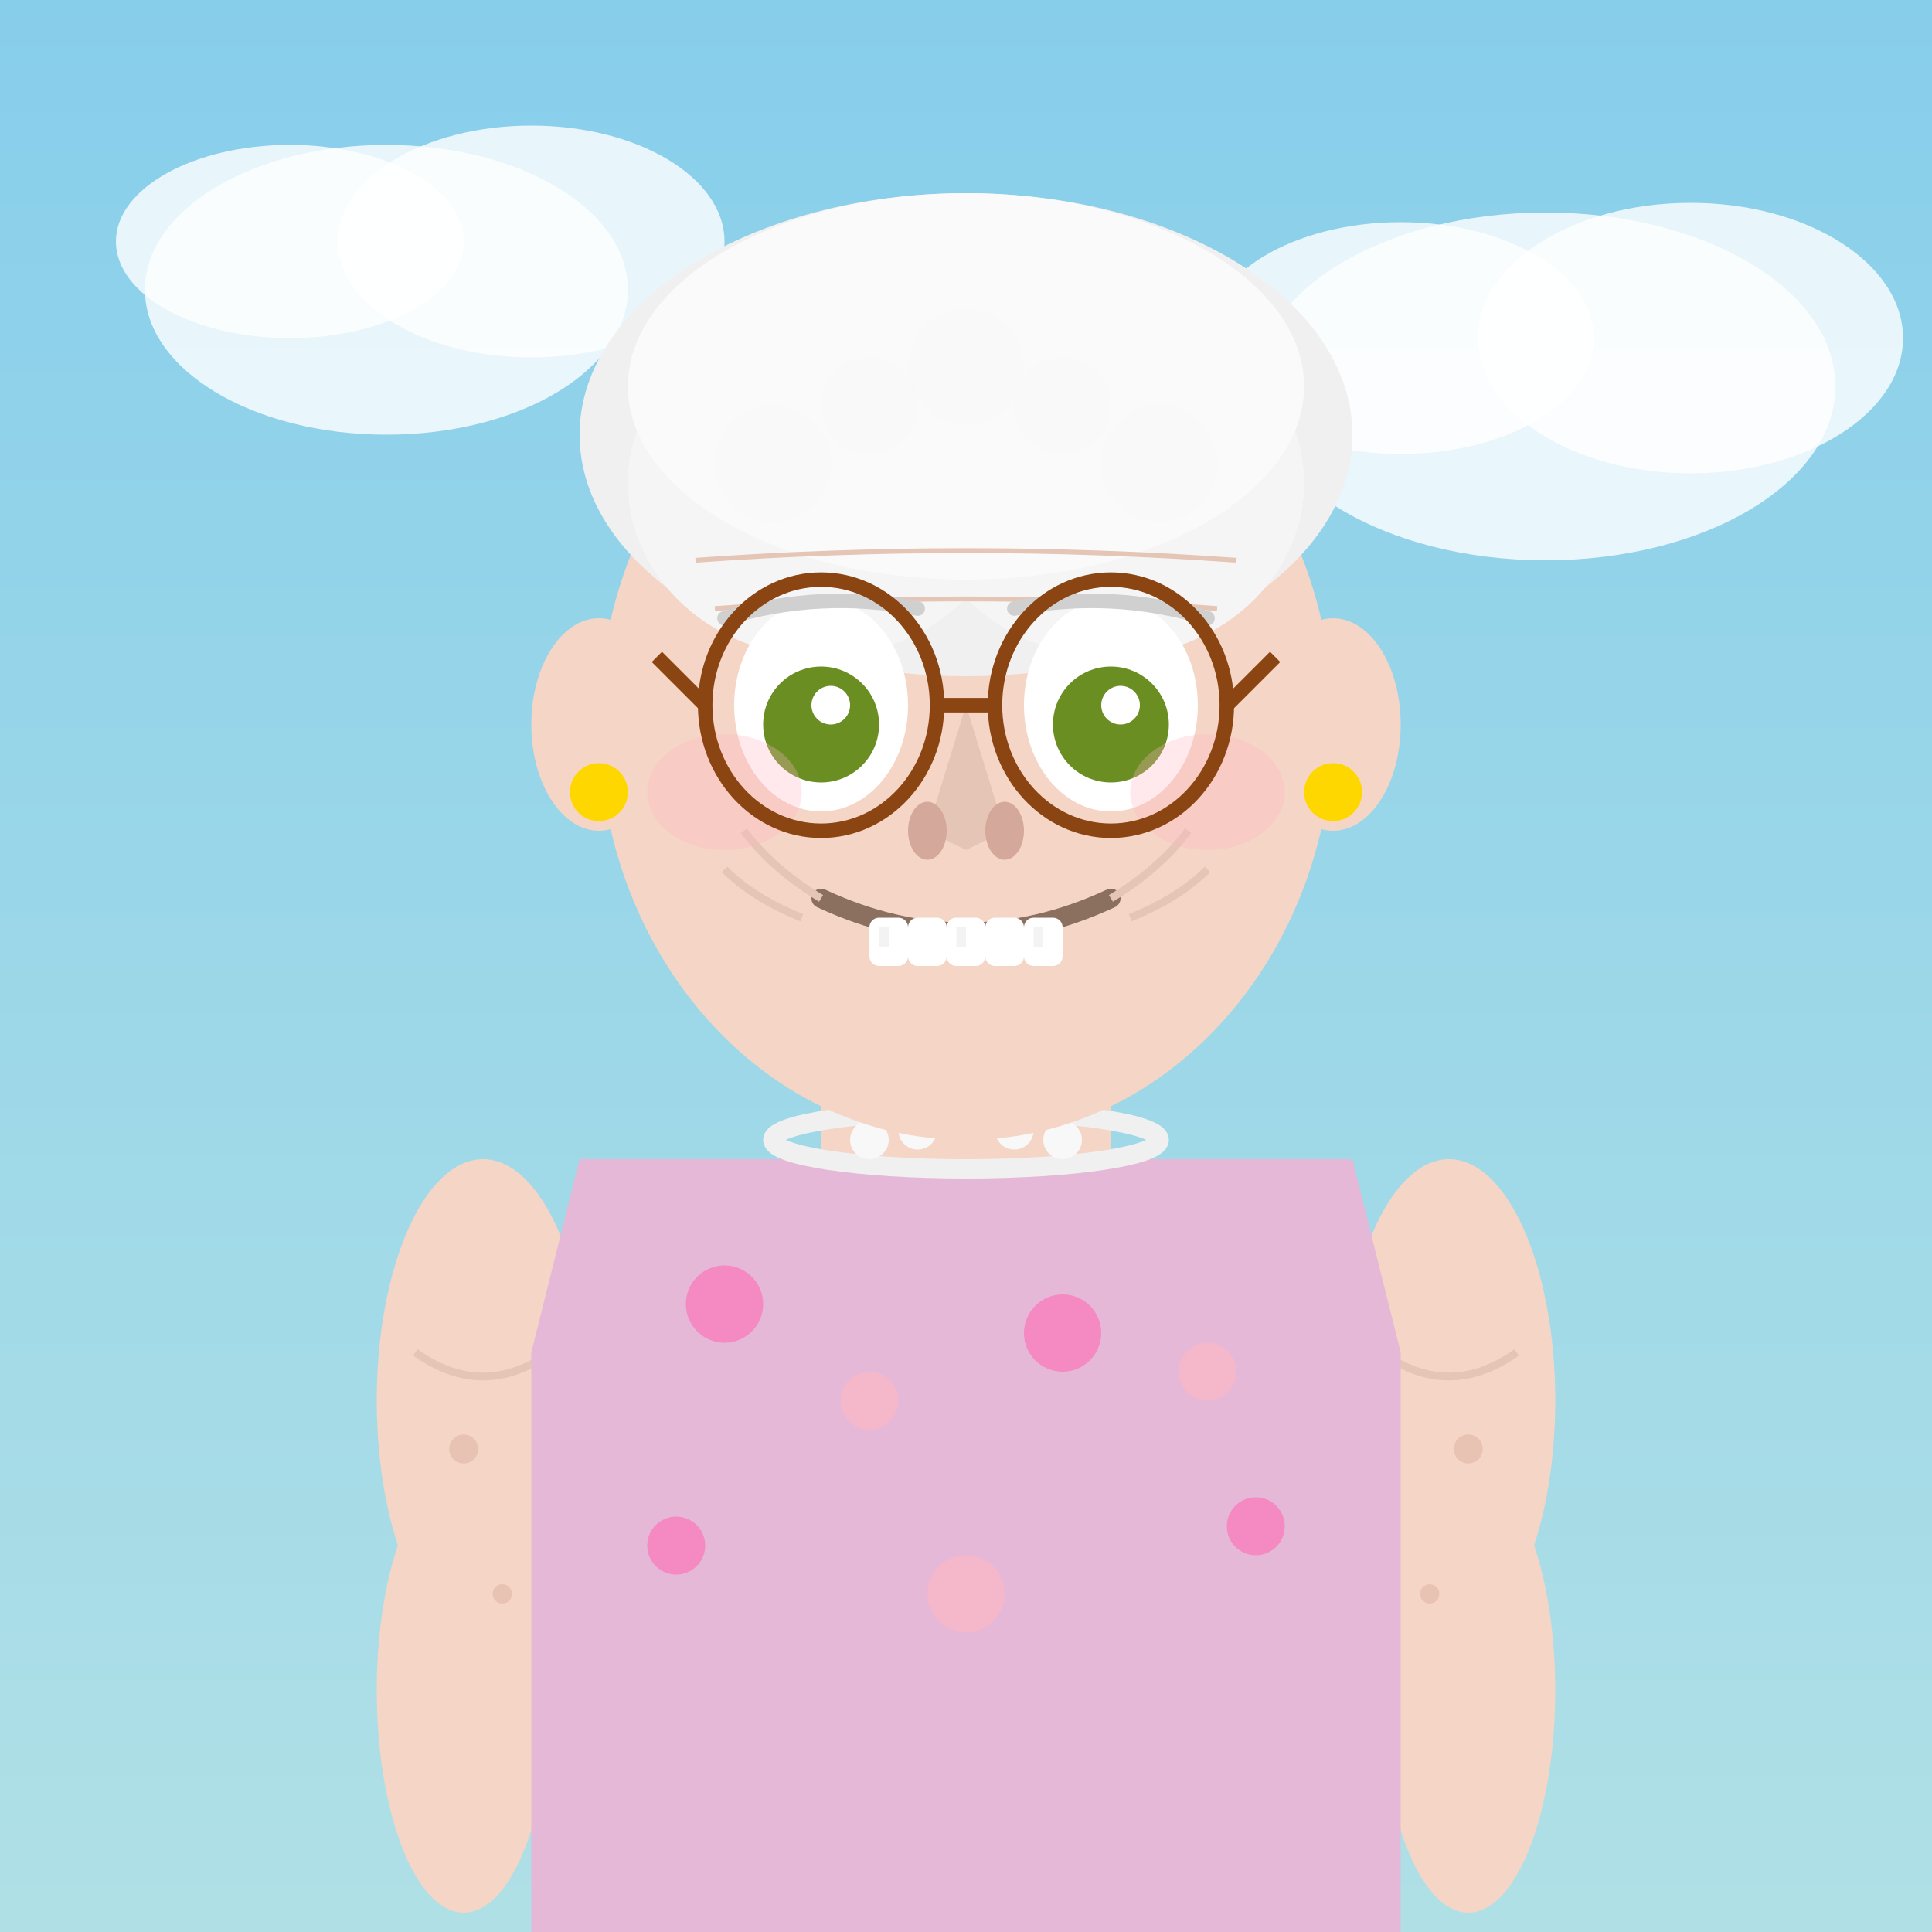
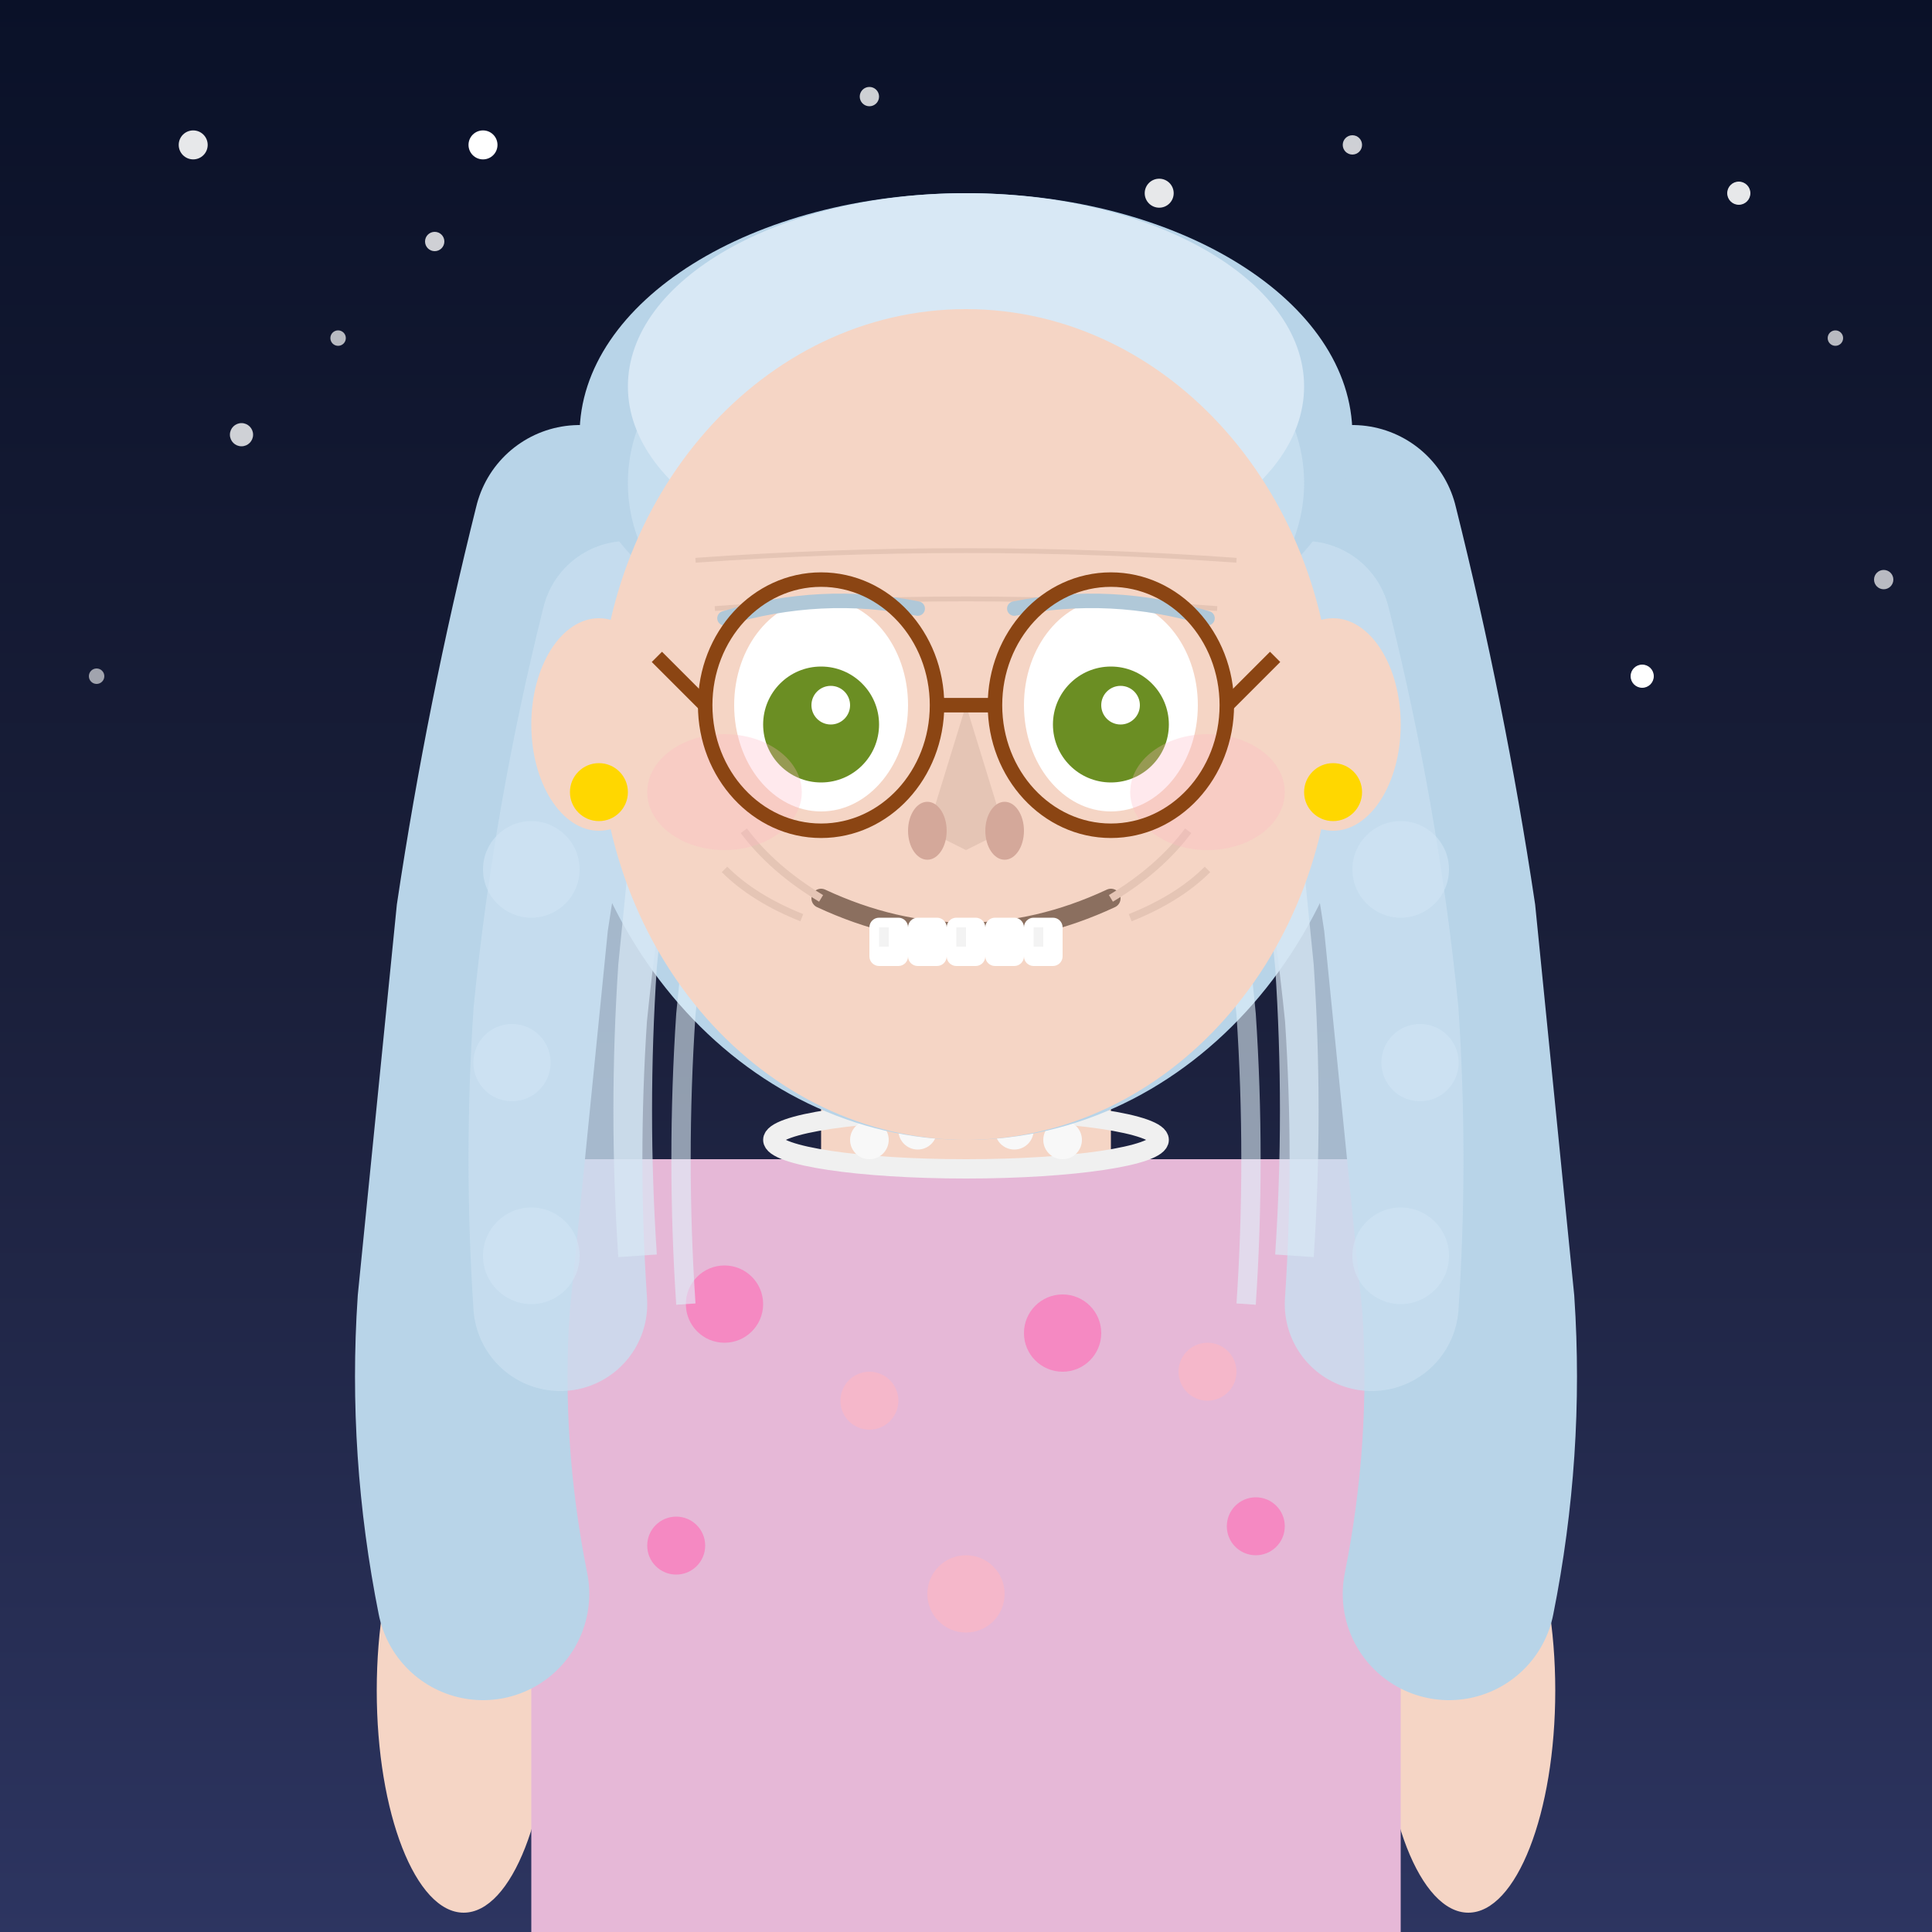
<svg xmlns="http://www.w3.org/2000/svg" viewBox="0 0 200 200" width="200" height="200">
  <defs>
-     <linearGradient id="skyGradient" x1="0%" y1="0%" x2="0%" y2="100%">
-       <stop offset="0%" style="stop-color:#87CEEB;stop-opacity:1" />
-       <stop offset="100%" style="stop-color:#B0E0E6;stop-opacity:1" />
+     <linearGradient id="nightSky" x1="0%" y1="0%" x2="0%" y2="100%">
+       <stop offset="0%" style="stop-color:#0a1128;stop-opacity:1" />
+       <stop offset="50%" style="stop-color:#1a1f3a;stop-opacity:1" />
+       <stop offset="100%" style="stop-color:#2d3561;stop-opacity:1" />
    </linearGradient>
  </defs>
-   <rect width="200" height="200" fill="url(#skyGradient)" />
-   <ellipse cx="40" cy="30" rx="25" ry="15" fill="white" opacity="0.8" />
-   <ellipse cx="55" cy="25" rx="20" ry="12" fill="white" opacity="0.8" />
-   <ellipse cx="30" cy="25" rx="18" ry="10" fill="white" opacity="0.8" />
-   <ellipse cx="160" cy="40" rx="30" ry="18" fill="white" opacity="0.8" />
-   <ellipse cx="175" cy="35" rx="22" ry="14" fill="white" opacity="0.8" />
-   <ellipse cx="145" cy="35" rx="20" ry="12" fill="white" opacity="0.8" />
-   <ellipse cx="100" cy="180" rx="35" ry="20" fill="white" opacity="0.7" />
-   <ellipse cx="120" cy="175" rx="28" ry="16" fill="white" opacity="0.7" />
-   <ellipse cx="80" cy="175" rx="25" ry="14" fill="white" opacity="0.7" />
+   <rect width="200" height="200" fill="url(#nightSky)" />
+   <circle cx="20" cy="15" r="1.5" fill="white" opacity="0.9" />
+   <circle cx="45" cy="25" r="1" fill="white" opacity="0.8" />
+   <circle cx="35" cy="35" r="0.8" fill="white" opacity="0.7" />
+   <circle cx="180" cy="20" r="1.2" fill="white" opacity="0.9" />
+   <circle cx="190" cy="35" r="0.8" fill="white" opacity="0.7" />
+   <circle cx="90" cy="10" r="1" fill="white" opacity="0.8" />
+   <circle cx="120" cy="20" r="1.5" fill="white" opacity="0.9" />
+   <circle cx="70" cy="30" r="0.8" fill="white" opacity="0.7" />
+   <circle cx="140" cy="15" r="1" fill="white" opacity="0.8" />
+   <circle cx="25" cy="45" r="1.2" fill="white" opacity="0.8" />
+   <circle cx="195" cy="60" r="1" fill="white" opacity="0.7" />
+   <circle cx="10" cy="70" r="0.8" fill="white" opacity="0.6" />
+   <circle cx="50" cy="15" r="1.5" fill="white" opacity="1">
+     <animate attributeName="opacity" values="1;0.3;1" dur="2s" repeatCount="indefinite" />
+   </circle>
+   <circle cx="170" cy="70" r="1.2" fill="white" opacity="1">
+     <animate attributeName="opacity" values="0.3;1;0.3" dur="3s" repeatCount="indefinite" />
+   </circle>
+   <circle cx="100" cy="25" r="1" fill="white" opacity="1">
+     <animate attributeName="opacity" values="1;0.5;1" dur="2.5s" repeatCount="indefinite" />
+   </circle>
  <ellipse cx="50" cy="145" rx="11" ry="25" fill="#f5d5c5" />
  <ellipse cx="48" cy="175" rx="9" ry="23" fill="#f5d5c5" />
  <path d="M 43 140 Q 50 145 57 140" stroke="#e5c5b5" stroke-width="0.8" fill="none" />
  <circle cx="48" cy="150" r="1.5" fill="#d4a89a" opacity="0.4" />
  <circle cx="52" cy="165" r="1" fill="#d4a89a" opacity="0.4" />
  <ellipse cx="150" cy="145" rx="11" ry="25" fill="#f5d5c5" />
  <ellipse cx="152" cy="175" rx="9" ry="23" fill="#f5d5c5" />
  <path d="M 143 140 Q 150 145 157 140" stroke="#e5c5b5" stroke-width="0.8" fill="none" />
  <circle cx="152" cy="150" r="1.5" fill="#d4a89a" opacity="0.4" />
  <circle cx="148" cy="165" r="1" fill="#d4a89a" opacity="0.4" />
  <path d="M 60 120 L 55 140 L 55 200 L 145 200 L 145 140 L 140 120 Z" fill="#E6B8D7" />
  <rect x="60" y="120" width="80" height="30" fill="#E6B8D7" />
  <circle cx="75" cy="135" r="4" fill="#FF69B4" opacity="0.6" />
  <circle cx="90" cy="145" r="3" fill="#FFB6C1" opacity="0.6" />
  <circle cx="110" cy="138" r="4" fill="#FF69B4" opacity="0.6" />
  <circle cx="125" cy="142" r="3" fill="#FFB6C1" opacity="0.6" />
  <circle cx="70" cy="160" r="3" fill="#FF69B4" opacity="0.6" />
  <circle cx="100" cy="165" r="4" fill="#FFB6C1" opacity="0.6" />
  <circle cx="130" cy="158" r="3" fill="#FF69B4" opacity="0.6" />
  <rect x="85" y="100" width="30" height="20" fill="#f5d5c5" />
  <ellipse cx="100" cy="118" rx="20" ry="3" fill="none" stroke="#f0f0f0" stroke-width="2" />
  <circle cx="90" cy="118" r="2" fill="#f8f8f8" />
  <circle cx="95" cy="117" r="2" fill="#f8f8f8" />
  <circle cx="100" cy="116" r="2" fill="#f8f8f8" />
  <circle cx="105" cy="117" r="2" fill="#f8f8f8" />
  <circle cx="110" cy="118" r="2" fill="#f8f8f8" />
+   <ellipse cx="100" cy="70" rx="42" ry="48" fill="#b8d4e8" />
+   <path d="M 60 55 Q 55 75 52 95 Q 50 115 48 135 Q 47 150 50 165" stroke="#b8d4e8" stroke-width="22" fill="none" stroke-linecap="round" />
+   <path d="M 140 55 Q 145 75 148 95 Q 150 115 152 135 Q 153 150 150 165" stroke="#b8d4e8" stroke-width="22" fill="none" stroke-linecap="round" />
+   <path d="M 65 65 Q 60 85 58 105 Q 57 120 58 135" stroke="#c8dff0" stroke-width="18" fill="none" stroke-linecap="round" opacity="0.8" />
+   <path d="M 135 65 Q 140 85 142 105 Q 143 120 142 135" stroke="#c8dff0" stroke-width="18" fill="none" stroke-linecap="round" opacity="0.8" />
+   <path d="M 70 60 Q 68 80 66 100 Q 65 115 66 130" stroke="#d8e8f5" stroke-width="4" fill="none" opacity="0.7" />
+   <path d="M 130 60 Q 132 80 134 100 Q 135 115 134 130" stroke="#d8e8f5" stroke-width="4" fill="none" opacity="0.7" />
+   <path d="M 75 65 Q 73 85 71 105 Q 70 120 71 135" stroke="#e0f0fa" stroke-width="2" fill="none" opacity="0.6" />
+   <path d="M 125 65 Q 127 85 129 105 Q 130 120 129 135" stroke="#e0f0fa" stroke-width="2" fill="none" opacity="0.6" />
+   <ellipse cx="100" cy="45" rx="40" ry="25" fill="#b8d4e8" />
+   <ellipse cx="85" cy="50" rx="20" ry="18" fill="#c8dff0" opacity="0.9" />
+   <ellipse cx="115" cy="50" rx="20" ry="18" fill="#c8dff0" opacity="0.9" />
+   <ellipse cx="100" cy="40" rx="35" ry="20" fill="#d8e8f5" />
+   <circle cx="80" cy="48" r="6" fill="#d0e5f5" opacity="0.8" />
+   <circle cx="90" cy="42" r="5" fill="#d0e5f5" opacity="0.8" />
+   <circle cx="100" cy="38" r="6" fill="#e0f0fa" opacity="0.8" />
+   <circle cx="110" cy="42" r="5" fill="#d0e5f5" opacity="0.8" />
+   <circle cx="120" cy="48" r="6" fill="#d0e5f5" opacity="0.8" />
+   <circle cx="55" cy="90" r="5" fill="#d0e5f5" opacity="0.6" />
+   <circle cx="53" cy="110" r="4" fill="#d0e5f5" opacity="0.6" />
+   <circle cx="55" cy="130" r="5" fill="#d0e5f5" opacity="0.6" />
+   <circle cx="145" cy="90" r="5" fill="#d0e5f5" opacity="0.6" />
+   <circle cx="147" cy="110" r="4" fill="#d0e5f5" opacity="0.6" />
+   <circle cx="145" cy="130" r="5" fill="#d0e5f5" opacity="0.6" />
+   <ellipse cx="95" cy="45" rx="8" ry="5" fill="#a8c8e0" opacity="0.5" />
+   <ellipse cx="105" cy="45" rx="8" ry="5" fill="#a8c8e0" opacity="0.5" />
  <ellipse cx="100" cy="75" rx="38" ry="43" fill="#f5d5c5" />
-   <ellipse cx="100" cy="45" rx="40" ry="25" fill="#f0f0f0" />
-   <ellipse cx="85" cy="50" rx="20" ry="18" fill="#f5f5f5" />
-   <ellipse cx="115" cy="50" rx="20" ry="18" fill="#f5f5f5" />
-   <ellipse cx="100" cy="40" rx="35" ry="20" fill="#fafafa" />
-   <circle cx="80" cy="48" r="6" fill="#f8f8f8" opacity="0.7" />
-   <circle cx="90" cy="42" r="5" fill="#f8f8f8" opacity="0.7" />
-   <circle cx="100" cy="38" r="6" fill="#f8f8f8" opacity="0.7" />
-   <circle cx="110" cy="42" r="5" fill="#f8f8f8" opacity="0.7" />
-   <circle cx="120" cy="48" r="6" fill="#f8f8f8" opacity="0.7" />
  <ellipse cx="62" cy="75" rx="7" ry="11" fill="#f5d5c5" />
  <ellipse cx="138" cy="75" rx="7" ry="11" fill="#f5d5c5" />
  <circle cx="62" cy="82" r="3" fill="#FFD700" />
  <circle cx="138" cy="82" r="3" fill="#FFD700" />
  <path d="M 72 58 Q 100 56 128 58" stroke="#e5c5b5" stroke-width="0.5" fill="none" />
  <path d="M 74 63 Q 100 61 126 63" stroke="#e5c5b5" stroke-width="0.5" fill="none" />
  <ellipse cx="85" cy="73" rx="9" ry="11" fill="white" />
  <ellipse cx="115" cy="73" rx="9" ry="11" fill="white" />
  <circle cx="85" cy="75" r="6" fill="#6B8E23" />
  <circle cx="115" cy="75" r="6" fill="#6B8E23" />
  <circle cx="86" cy="73" r="2" fill="white" />
  <circle cx="116" cy="73" r="2" fill="white" />
-   <path d="M 75 64 Q 85 61 95 63" stroke="#d0d0d0" stroke-width="1.5" fill="none" stroke-linecap="round" />
-   <path d="M 105 63 Q 115 61 125 64" stroke="#d0d0d0" stroke-width="1.5" fill="none" stroke-linecap="round" />
+   <path d="M 75 64 Q 85 61 95 63" stroke="#b0c8d8" stroke-width="1.5" fill="none" stroke-linecap="round" />
+   <path d="M 105 63 Q 115 61 125 64" stroke="#b0c8d8" stroke-width="1.5" fill="none" stroke-linecap="round" />
  <path d="M 100 73 L 96 86 L 100 88 L 104 86 Z" fill="#e5c5b5" />
  <ellipse cx="96" cy="86" rx="2" ry="3" fill="#d4a89a" />
  <ellipse cx="104" cy="86" rx="2" ry="3" fill="#d4a89a" />
  <path d="M 85 93 Q 100 100 115 93" stroke="#8b6f5f" stroke-width="2" fill="none" stroke-linecap="round" />
  <rect x="90" y="95" width="4" height="5" fill="white" rx="1" />
  <rect x="94" y="95" width="4" height="5" fill="white" rx="1" />
  <rect x="98" y="95" width="4" height="5" fill="white" rx="1" />
  <rect x="102" y="95" width="4" height="5" fill="white" rx="1" />
  <rect x="106" y="95" width="4" height="5" fill="white" rx="1" />
  <rect x="91" y="96" width="1" height="2" fill="#f0f0f0" opacity="0.8" />
  <rect x="99" y="96" width="1" height="2" fill="#f0f0f0" opacity="0.8" />
  <rect x="107" y="96" width="1" height="2" fill="#f0f0f0" opacity="0.8" />
  <path d="M 115 93 Q 120 90 123 86" stroke="#e5c5b5" stroke-width="0.8" fill="none" />
  <path d="M 117 95 Q 122 93 125 90" stroke="#e5c5b5" stroke-width="0.8" fill="none" />
  <path d="M 85 93 Q 80 90 77 86" stroke="#e5c5b5" stroke-width="0.8" fill="none" />
  <path d="M 83 95 Q 78 93 75 90" stroke="#e5c5b5" stroke-width="0.8" fill="none" />
  <ellipse cx="75" cy="82" rx="8" ry="6" fill="#FFB6C1" opacity="0.3" />
  <ellipse cx="125" cy="82" rx="8" ry="6" fill="#FFB6C1" opacity="0.3" />
  <ellipse cx="85" cy="73" rx="12" ry="13" fill="none" stroke="#8B4513" stroke-width="1.5" />
  <ellipse cx="115" cy="73" rx="12" ry="13" fill="none" stroke="#8B4513" stroke-width="1.5" />
  <line x1="97" y1="73" x2="103" y2="73" stroke="#8B4513" stroke-width="1.5" />
  <path d="M 73 73 Q 70 70 68 68" stroke="#8B4513" stroke-width="1.5" fill="none" />
  <path d="M 127 73 Q 130 70 132 68" stroke="#8B4513" stroke-width="1.5" fill="none" />
</svg>
